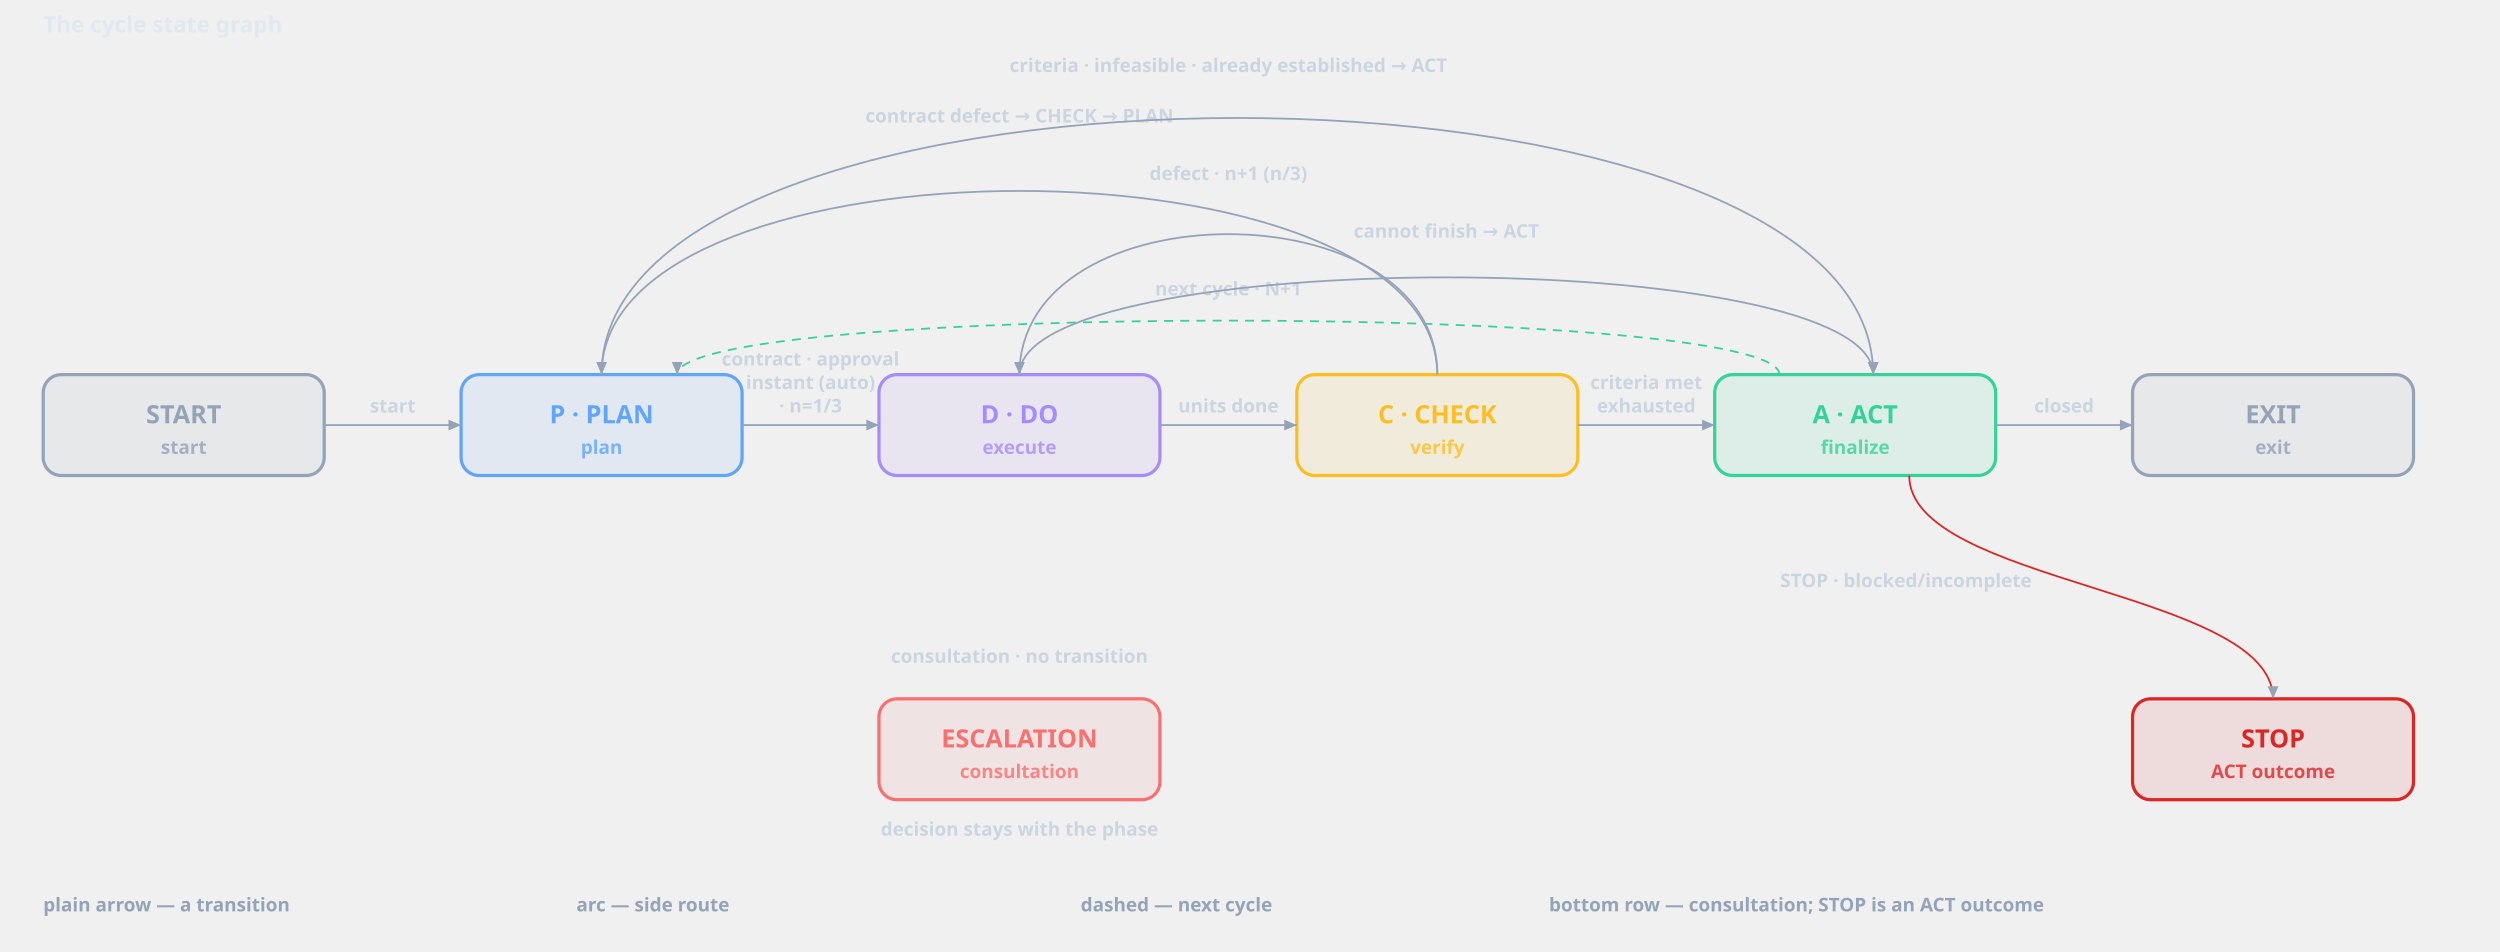
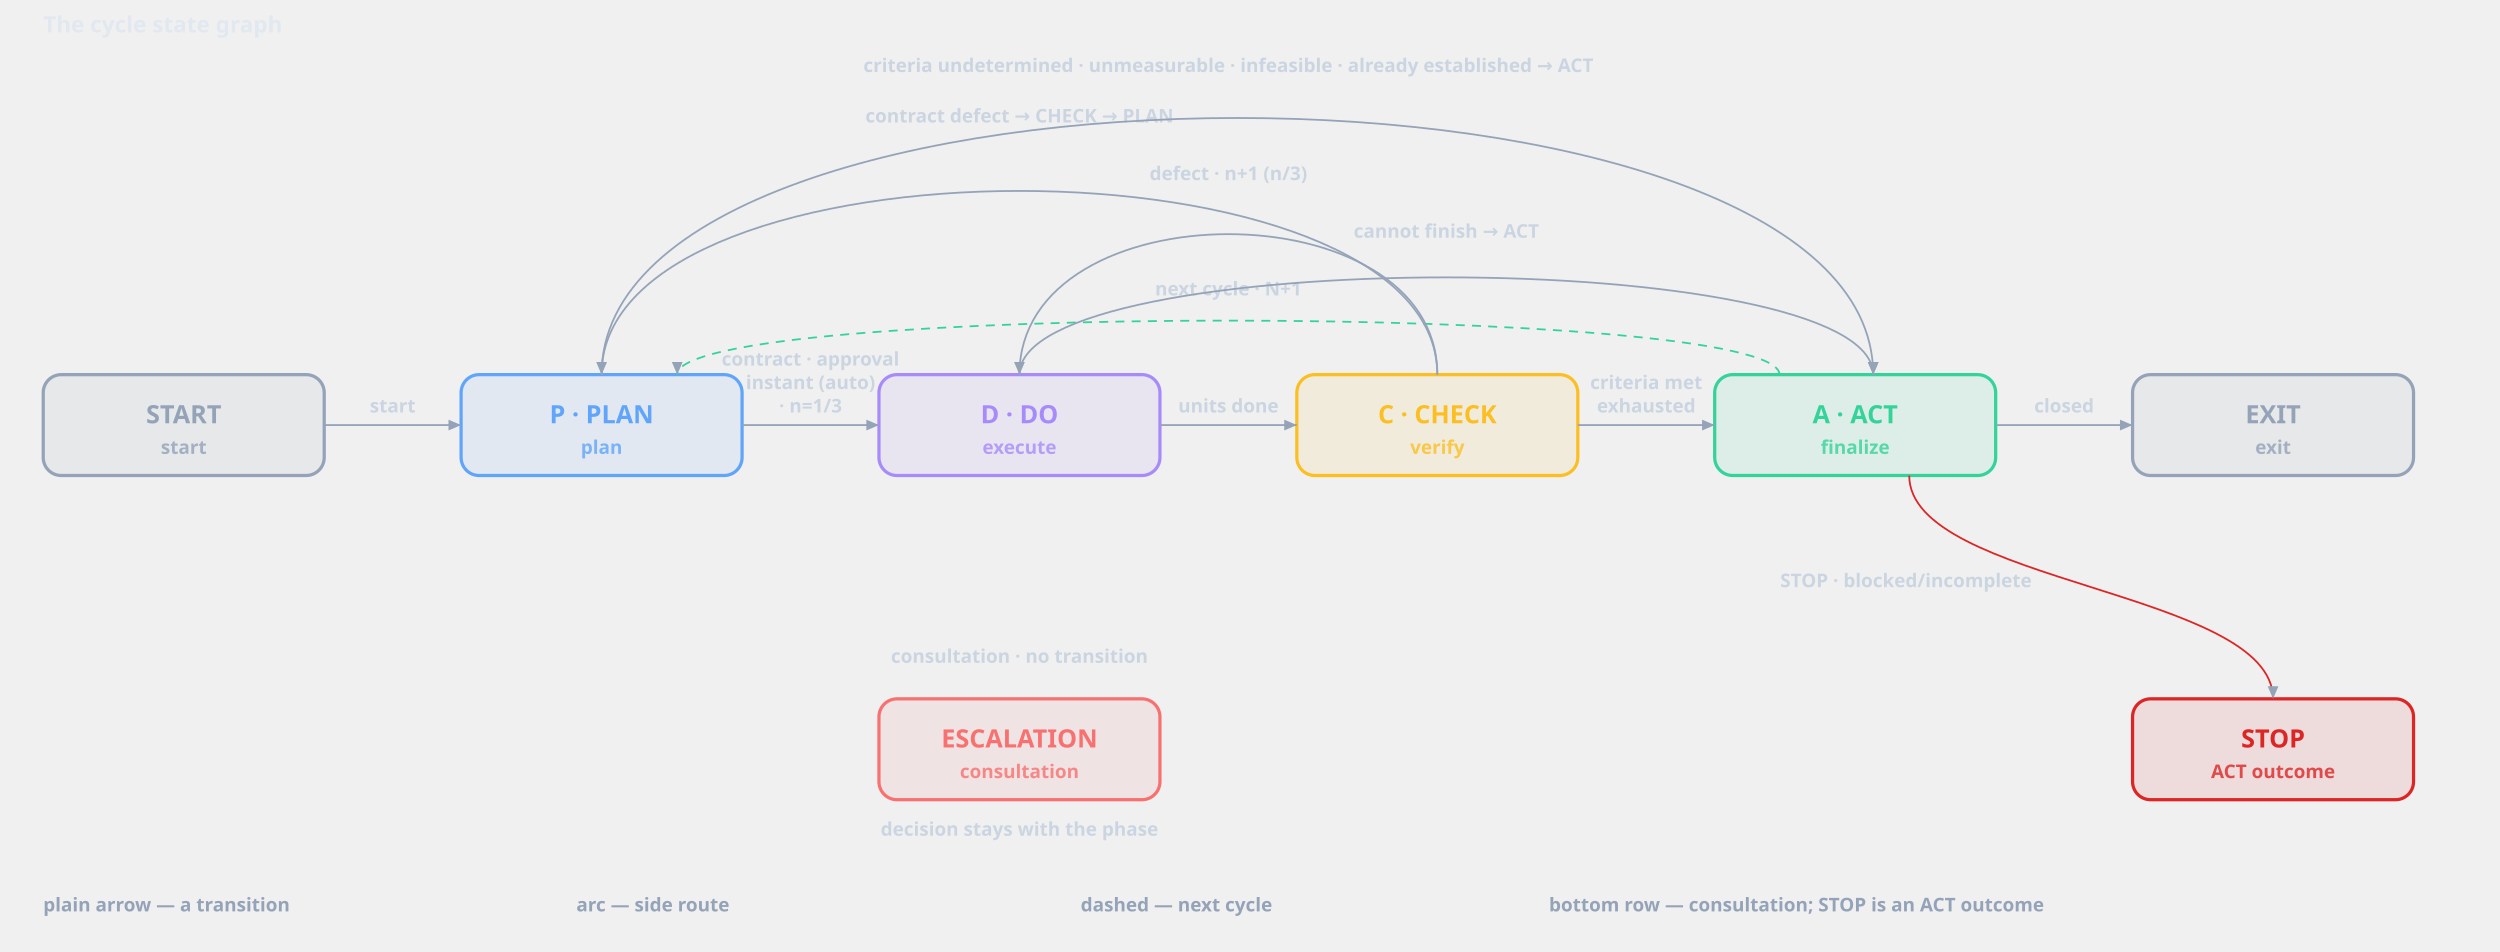
<svg xmlns="http://www.w3.org/2000/svg" viewBox="0 948 1388 528" width="1388" height="528" font-family="Segoe UI, system-ui, sans-serif" role="img">
  <defs>
    <marker id="arrow" markerWidth="9" markerHeight="9" refX="7" refY="3" orient="auto">
      <path d="M0,0 L7,3 L0,6 Z" fill="#94a3b8" />
    </marker>
  </defs>
  <style>
.t{font-size:13px;font-weight:600;fill:#e2e8f0}
.s{font-size:10.5px;fill:#94a3b8}
.h{font-size:12.5px;font-weight:700;fill:#ffffff}
.h2{font-size:12.5px;font-weight:700}
.h3{font-size:9px;font-weight:600}
.g{font-size:10.5px;font-weight:600}
.band{fill:#141d31}
.bt{fill:#ffffff;font-size:15px;font-weight:700}
.ol{fill:#e2e8f0;font-size:11.5px}
.lt{font-size:12.5px;font-weight:700;fill:#e2e8f0}
.ls{font-size:10.5px;fill:#94a3b8}
.lm{font-family:ui-monospace,Consolas,Menlo,monospace;font-size:12px;font-weight:700}
.bm{font-family:ui-monospace,Consolas,Menlo,monospace;font-size:10.5px;font-weight:700}
.st{font-size:14px;font-weight:700}
.ss{font-size:10.5px;font-weight:600}
</style>
  <text x="24" y="34" class="lt">The universal cycle contract</text>
  <rect x="24" y="54" width="1340" height="128" rx="10" class="band" />
  <text x="42" y="80" class="bt">pdca · orchestrator — per-phase inputs · normal: primary · autonomous: pdca-orchestrator (cheap tier only)</text>
  <text x="42" y="106" class="ol">← PLAN ← “start” · “replan from CHECK” · “cycle N+1 from ACT”</text>
  <text x="42" y="124" class="ol">← DO ← “approval from PLAN” · “defect from CHECK”</text>
  <text x="42" y="142" class="ol">← CHECK ← “units done from DO”</text>
  <text x="42" y="160" class="ol">← ESCALATE ← “ambiguity” · “repeat” · “counter exhausted” · “trade-off” · “acceptance risk” · “low PLAN/DO confidence”</text>
  <text x="694.0" y="106" class="ol">← ACT ← “all criteria met from CHECK” · “DO cannot finish” · “PLAN terminal” · “STOP finalization”</text>
  <text x="694.0" y="124" class="ol">← STOP ← “no plan r+1” · “criteria undetermined” · “CHECK exhausted” · “approval refused” — ACT outcome</text>
  <text x="694.0" y="142" class="ol">← EXIT ← “ACT closed”</text>
  <rect x="108.0" y="226" width="212" height="40" rx="8" fill="#2563eb" />
  <text x="214.0" y="251.0" class="h" fill="#ffffff" text-anchor="middle">P · PLAN</text>
  <polyline points="214.0,266 214.0,282" fill="none" stroke="#94a3b8" marker-end="url(#arrow)" />
  <rect x="108.0" y="282" width="212" height="50" rx="8" fill="#223046" stroke="#3b4a63" stroke-width="1" />
  <rect x="109.0" y="289" width="3" height="36" rx="1.5" fill="#0d9488" />
  <rect x="254.0" y="309" width="58" height="17" rx="6" fill="#0d9488" />
  <text x="283.0" y="321.0" class="bm" fill="#cbd5e1" text-anchor="middle">cheap</text>
  <text x="122.0" y="305" class="t">Gather</text>
  <text x="122.0" y="324" class="s">pdca-scout · file:line</text>
  <rect x="108.0" y="344" width="212" height="50" rx="8" fill="#223046" stroke="#3b4a63" stroke-width="1" />
  <rect x="109.0" y="351" width="3" height="36" rx="1.5" fill="#4f46e5" />
  <rect x="254.0" y="371" width="58" height="17" rx="6" fill="#4f46e5" />
  <text x="283.0" y="383.0" class="bm" fill="#cbd5e1" text-anchor="middle">medium</text>
  <text x="122.0" y="367" class="t">Goal · result</text>
  <text x="122.0" y="386" class="s">what and why</text>
  <rect x="108.0" y="406" width="212" height="50" rx="8" fill="#223046" stroke="#3b4a63" stroke-width="1" />
  <rect x="109.0" y="413" width="3" height="36" rx="1.5" fill="#4f46e5" />
  <rect x="254.0" y="433" width="58" height="17" rx="6" fill="#4f46e5" />
  <text x="283.0" y="445.0" class="bm" fill="#cbd5e1" text-anchor="middle">medium</text>
  <text x="122.0" y="429" class="t">Requested = delivered</text>
  <text x="122.0" y="448" class="s">the user's own words</text>
  <rect x="108.0" y="468" width="212" height="50" rx="8" fill="#223046" stroke="#3b4a63" stroke-width="1" />
  <rect x="109.0" y="475" width="3" height="36" rx="1.5" fill="#4f46e5" />
  <rect x="254.0" y="495" width="58" height="17" rx="6" fill="#4f46e5" />
  <text x="283.0" y="507.0" class="bm" fill="#cbd5e1" text-anchor="middle">medium</text>
  <text x="122.0" y="491" class="t">Form · skill</text>
  <text x="122.0" y="510" class="s">rationale for the choice</text>
  <rect x="108.0" y="530" width="212" height="50" rx="8" fill="#223046" stroke="#3b4a63" stroke-width="1" />
  <rect x="109.0" y="537" width="3" height="36" rx="1.5" fill="#4f46e5" />
  <rect x="254.0" y="557" width="58" height="17" rx="6" fill="#4f46e5" />
  <text x="283.0" y="569.0" class="bm" fill="#cbd5e1" text-anchor="middle">medium</text>
  <text x="122.0" y="553" class="t">Bounds · assumptions</text>
  <text x="122.0" y="572" class="s">task constraints</text>
  <rect x="108.0" y="592" width="212" height="50" rx="8" fill="#223046" stroke="#3b4a63" stroke-width="1" />
  <rect x="109.0" y="599" width="3" height="36" rx="1.5" fill="#4f46e5" />
  <rect x="254.0" y="619" width="58" height="17" rx="6" fill="#4f46e5" />
  <text x="283.0" y="631.0" class="bm" fill="#cbd5e1" text-anchor="middle">medium</text>
  <text x="122.0" y="615" class="t">Acceptance criteria</text>
  <text x="122.0" y="634" class="s">ID · observable outcome</text>
  <rect x="108.0" y="654" width="212" height="50" rx="8" fill="#223046" stroke="#3b4a63" stroke-width="1" />
  <rect x="109.0" y="661" width="3" height="36" rx="1.5" fill="#4f46e5" />
  <rect x="254.0" y="681" width="58" height="17" rx="6" fill="#4f46e5" />
  <text x="283.0" y="693.0" class="bm" fill="#cbd5e1" text-anchor="middle">medium</text>
  <text x="122.0" y="677" class="t">Means · access</text>
  <text x="122.0" y="696" class="s">limits, not a choice</text>
  <rect x="108.0" y="716" width="212" height="50" rx="8" fill="#223046" stroke="#3b4a63" stroke-width="1" />
  <rect x="109.0" y="723" width="3" height="36" rx="1.5" fill="#4f46e5" />
  <rect x="254.0" y="743" width="58" height="17" rx="6" fill="#4f46e5" />
  <text x="283.0" y="755.0" class="bm" fill="#cbd5e1" text-anchor="middle">medium</text>
  <text x="122.0" y="739" class="t">Risks · stop rules</text>
  <text x="122.0" y="758" class="s">when to stop</text>
  <rect x="108.0" y="778" width="212" height="50" rx="8" fill="#223046" stroke="#3b4a63" stroke-width="1" />
  <rect x="109.0" y="785" width="3" height="36" rx="1.5" fill="#4f46e5" />
  <rect x="254.0" y="805" width="58" height="17" rx="6" fill="#4f46e5" />
  <text x="283.0" y="817.0" class="bm" fill="#cbd5e1" text-anchor="middle">medium</text>
  <text x="122.0" y="801" class="t">Effort policy</text>
  <text x="122.0" y="820" class="s">estimate, not a cap</text>
  <polyline points="214.0,332 214.0,344" fill="none" stroke="#64748b" marker-end="url(#arrow)" />
  <polyline points="214.0,394 214.0,406" fill="none" stroke="#64748b" marker-end="url(#arrow)" />
  <polyline points="214.0,456 214.0,468" fill="none" stroke="#64748b" marker-end="url(#arrow)" />
  <polyline points="214.0,518 214.0,530" fill="none" stroke="#64748b" marker-end="url(#arrow)" />
  <polyline points="214.0,580 214.0,592" fill="none" stroke="#64748b" marker-end="url(#arrow)" />
  <polyline points="214.0,642 214.0,654" fill="none" stroke="#64748b" marker-end="url(#arrow)" />
  <polyline points="214.0,704 214.0,716" fill="none" stroke="#64748b" marker-end="url(#arrow)" />
  <polyline points="214.0,766 214.0,778" fill="none" stroke="#64748b" marker-end="url(#arrow)" />
  <rect x="102.0" y="274" width="224" height="562" rx="12" fill="none" stroke="#2563eb" stroke-opacity="0.6" stroke-width="1.6" />
  <rect x="348.0" y="226" width="212" height="40" rx="8" fill="#7c3aed" />
  <text x="454.0" y="251.0" class="h" fill="#ffffff" text-anchor="middle">D · DO</text>
  <polyline points="454.0,266 454.0,282" fill="none" stroke="#94a3b8" marker-end="url(#arrow)" />
  <rect x="348.0" y="282" width="212" height="50" rx="8" fill="#223046" stroke="#3b4a63" stroke-width="1" />
  <rect x="349.0" y="289" width="3" height="36" rx="1.5" fill="#0d9488" />
  <rect x="494.0" y="309" width="58" height="17" rx="6" fill="#0d9488" />
  <text x="523.0" y="321.0" class="bm" fill="#cbd5e1" text-anchor="middle">cheap</text>
  <text x="362.0" y="305" class="t">Execute the contract</text>
  <text x="362.0" y="324" class="s">method chosen by DO</text>
  <rect x="348.0" y="344" width="212" height="50" rx="8" fill="#223046" stroke="#3b4a63" stroke-width="1" />
  <rect x="349.0" y="351" width="3" height="36" rx="1.5" fill="#0d9488" />
  <rect x="494.0" y="371" width="58" height="17" rx="6" fill="#0d9488" />
  <text x="523.0" y="383.0" class="bm" fill="#cbd5e1" text-anchor="middle">cheap</text>
  <text x="362.0" y="367" class="t">Units</text>
  <text x="362.0" y="386" class="s">ID · links · owner</text>
  <rect x="348.0" y="406" width="212" height="50" rx="8" fill="#223046" stroke="#3b4a63" stroke-width="1" />
  <rect x="349.0" y="413" width="3" height="36" rx="1.5" fill="#0d9488" />
  <rect x="494.0" y="433" width="58" height="17" rx="6" fill="#0d9488" />
  <text x="523.0" y="445.0" class="bm" fill="#cbd5e1" text-anchor="middle">cheap</text>
  <text x="362.0" y="429" class="t">Parallelism</text>
  <text x="362.0" y="448" class="s">stay disjoint</text>
  <rect x="348.0" y="468" width="212" height="50" rx="8" fill="#223046" stroke="#3b4a63" stroke-width="1" />
  <rect x="349.0" y="475" width="3" height="36" rx="1.5" fill="#0d9488" />
  <rect x="494.0" y="495" width="58" height="17" rx="6" fill="#0d9488" />
  <text x="523.0" y="507.0" class="bm" fill="#cbd5e1" text-anchor="middle">cheap</text>
  <text x="362.0" y="491" class="t">Evidence</text>
  <text x="362.0" y="510" class="s">log under evidence_root</text>
  <rect x="348.0" y="530" width="212" height="50" rx="8" fill="#223046" stroke="#3b4a63" stroke-width="1" />
  <rect x="349.0" y="537" width="3" height="36" rx="1.5" fill="#0d9488" />
  <rect x="494.0" y="557" width="58" height="17" rx="6" fill="#0d9488" />
  <text x="523.0" y="569.0" class="bm" fill="#cbd5e1" text-anchor="middle">cheap</text>
  <text x="362.0" y="553" class="t">Blockers</text>
  <text x="362.0" y="572" class="s">recorded explicitly</text>
  <rect x="348.0" y="592" width="212" height="50" rx="8" fill="#223046" stroke="#3b4a63" stroke-width="1" />
  <rect x="349.0" y="599" width="3" height="36" rx="1.5" fill="#0d9488" />
  <rect x="494.0" y="619" width="58" height="17" rx="6" fill="#0d9488" />
  <text x="523.0" y="631.0" class="bm" fill="#cbd5e1" text-anchor="middle">cheap</text>
  <text x="362.0" y="615" class="t">Unfinished</text>
  <text x="362.0" y="634" class="s">stays open</text>
  <rect x="348.0" y="654" width="212" height="50" rx="8" fill="#223046" stroke="#3b4a63" stroke-width="1" />
  <rect x="349.0" y="661" width="3" height="36" rx="1.5" fill="#0d9488" />
  <rect x="494.0" y="681" width="58" height="17" rx="6" fill="#0d9488" />
  <text x="523.0" y="693.0" class="bm" fill="#cbd5e1" text-anchor="middle">cheap</text>
-   <text x="362.0" y="677" class="t">Anchor re-check</text>
-   <text x="362.0" y="696" class="s">drift → incomplete</text>
+   <text x="362.0" y="677" class="t">Candidate in checkout</text>
+   <text x="362.0" y="696" class="s">logs, not product copies</text>
  <rect x="348.0" y="716" width="212" height="50" rx="8" fill="#223046" stroke="#3b4a63" stroke-width="1" />
  <rect x="349.0" y="723" width="3" height="36" rx="1.5" fill="#0d9488" />
  <rect x="494.0" y="743" width="58" height="17" rx="6" fill="#0d9488" />
  <text x="523.0" y="755.0" class="bm" fill="#cbd5e1" text-anchor="middle">cheap</text>
-   <text x="362.0" y="739" class="t">Candidate report</text>
-   <text x="362.0" y="758" class="s">no verdict · no PASS</text>
+   <text x="362.0" y="739" class="t">DO report</text>
+   <text x="362.0" y="758" class="s">path + SHA-256</text>
  <polyline points="454.0,332 454.0,344" fill="none" stroke="#64748b" marker-end="url(#arrow)" />
  <polyline points="454.0,394 454.0,406" fill="none" stroke="#64748b" marker-end="url(#arrow)" />
  <polyline points="454.0,456 454.0,468" fill="none" stroke="#64748b" marker-end="url(#arrow)" />
  <polyline points="454.0,518 454.0,530" fill="none" stroke="#64748b" marker-end="url(#arrow)" />
  <polyline points="454.0,580 454.0,592" fill="none" stroke="#64748b" marker-end="url(#arrow)" />
  <polyline points="454.0,642 454.0,654" fill="none" stroke="#64748b" marker-end="url(#arrow)" />
  <polyline points="454.0,704 454.0,716" fill="none" stroke="#64748b" marker-end="url(#arrow)" />
  <rect x="342.0" y="274" width="224" height="500" rx="12" fill="none" stroke="#7c3aed" stroke-opacity="0.6" stroke-width="1.6" />
  <rect x="588.0" y="226" width="212" height="40" rx="8" fill="#d97706" />
  <text x="694.0" y="251.0" class="h" fill="#ffffff" text-anchor="middle">C · CHECK</text>
  <polyline points="694.0,266 694.0,282" fill="none" stroke="#94a3b8" marker-end="url(#arrow)" />
  <rect x="588.0" y="282" width="212" height="50" rx="8" fill="#223046" stroke="#3b4a63" stroke-width="1" />
  <rect x="589.0" y="289" width="3" height="36" rx="1.5" fill="#4f46e5" />
  <rect x="734.0" y="309" width="58" height="17" rx="6" fill="#4f46e5" />
  <text x="763.0" y="321.0" class="bm" fill="#cbd5e1" text-anchor="middle">medium</text>
  <text x="602.0" y="305" class="t">Criteria</text>
  <text x="602.0" y="324" class="s">met | unmet | unverified</text>
  <rect x="588.0" y="344" width="212" height="50" rx="8" fill="#223046" stroke="#3b4a63" stroke-width="1" />
  <rect x="589.0" y="351" width="3" height="36" rx="1.5" fill="#4f46e5" />
  <rect x="734.0" y="371" width="58" height="17" rx="6" fill="#4f46e5" />
  <text x="763.0" y="383.0" class="bm" fill="#cbd5e1" text-anchor="middle">medium</text>
  <text x="602.0" y="367" class="t">Criteria assessment</text>
  <text x="602.0" y="386" class="s">requirements · logic</text>
  <rect x="588.0" y="406" width="212" height="50" rx="8" fill="#223046" stroke="#3b4a63" stroke-width="1" />
  <rect x="589.0" y="413" width="3" height="36" rx="1.5" fill="#4f46e5" />
  <rect x="734.0" y="433" width="58" height="17" rx="6" fill="#4f46e5" />
  <text x="763.0" y="445.0" class="bm" fill="#cbd5e1" text-anchor="middle">medium</text>
  <text x="602.0" y="429" class="t">Consistency</text>
  <text x="602.0" y="448" class="s">of the parts</text>
  <rect x="588.0" y="468" width="212" height="50" rx="8" fill="#223046" stroke="#3b4a63" stroke-width="1" />
  <rect x="589.0" y="475" width="3" height="36" rx="1.5" fill="#4f46e5" />
  <rect x="734.0" y="495" width="58" height="17" rx="6" fill="#4f46e5" />
  <text x="763.0" y="507.0" class="bm" fill="#cbd5e1" text-anchor="middle">medium</text>
  <text x="602.0" y="491" class="t">Findings</text>
  <text x="602.0" y="510" class="s">+ severity · own status</text>
  <rect x="588.0" y="530" width="212" height="50" rx="8" fill="#223046" stroke="#3b4a63" stroke-width="1" />
  <rect x="589.0" y="537" width="3" height="36" rx="1.5" fill="#4f46e5" />
  <rect x="734.0" y="557" width="58" height="17" rx="6" fill="#4f46e5" />
  <text x="763.0" y="569.0" class="bm" fill="#cbd5e1" text-anchor="middle">medium</text>
  <text x="602.0" y="553" class="t">Zero-selection run</text>
  <text x="602.0" y="572" class="s">not success</text>
  <rect x="588.0" y="592" width="212" height="50" rx="8" fill="#223046" stroke="#3b4a63" stroke-width="1" />
  <rect x="589.0" y="599" width="3" height="36" rx="1.5" fill="#4f46e5" />
  <rect x="734.0" y="619" width="58" height="17" rx="6" fill="#4f46e5" />
  <text x="763.0" y="631.0" class="bm" fill="#cbd5e1" text-anchor="middle">medium</text>
  <text x="602.0" y="615" class="t">Exceptions</text>
  <text x="602.0" y="634" class="s">catalog · threshold</text>
  <rect x="588.0" y="654" width="212" height="50" rx="8" fill="#223046" stroke="#3b4a63" stroke-width="1" />
  <rect x="589.0" y="661" width="3" height="36" rx="1.5" fill="#4f46e5" />
  <rect x="734.0" y="681" width="58" height="17" rx="6" fill="#4f46e5" />
  <text x="763.0" y="693.0" class="bm" fill="#cbd5e1" text-anchor="middle">medium</text>
  <text x="602.0" y="677" class="t">Routing</text>
  <text x="602.0" y="696" class="s">DO · PLAN · ACT</text>
  <polyline points="694.0,332 694.0,344" fill="none" stroke="#64748b" marker-end="url(#arrow)" />
  <polyline points="694.0,394 694.0,406" fill="none" stroke="#64748b" marker-end="url(#arrow)" />
  <polyline points="694.0,456 694.0,468" fill="none" stroke="#64748b" marker-end="url(#arrow)" />
  <polyline points="694.0,518 694.0,530" fill="none" stroke="#64748b" marker-end="url(#arrow)" />
  <polyline points="694.0,580 694.0,592" fill="none" stroke="#64748b" marker-end="url(#arrow)" />
  <polyline points="694.0,642 694.0,654" fill="none" stroke="#64748b" marker-end="url(#arrow)" />
  <rect x="582.0" y="274" width="224" height="438" rx="12" fill="none" stroke="#d97706" stroke-opacity="0.6" stroke-width="1.6" />
  <rect x="828.0" y="226" width="212" height="40" rx="8" fill="#b91c1c" fill-opacity="0.10" stroke="#b91c1c" stroke-width="1.5" stroke-dasharray="5,4" />
  <text x="934.0" y="244.0" class="h2" fill="#b91c1c" text-anchor="middle">E · ESCALATE</text>
  <text x="934.0" y="259.0" class="h3" fill="#b91c1c" opacity="0.85" text-anchor="middle">consultation, not a phase</text>
  <polyline points="934.0,266 934.0,282" fill="none" stroke="#94a3b8" marker-end="url(#arrow)" />
  <rect x="828.0" y="282" width="212" height="50" rx="8" fill="#223046" stroke="#3b4a63" stroke-width="1" />
  <rect x="829.0" y="289" width="3" height="36" rx="1.5" fill="#0d9488" />
  <rect x="974.0" y="309" width="58" height="17" rx="6" fill="#0d9488" />
  <text x="1003.0" y="321.0" class="bm" fill="#cbd5e1" text-anchor="middle">cheap</text>
  <text x="842.0" y="305" class="t">Scout</text>
  <text x="842.0" y="324" class="s">pdca-scout · file:line</text>
  <rect x="828.0" y="344" width="212" height="50" rx="8" fill="#223046" stroke="#3b4a63" stroke-width="1" />
  <rect x="829.0" y="351" width="3" height="36" rx="1.5" fill="#ea580c" />
  <rect x="974.0" y="371" width="58" height="17" rx="6" fill="#ea580c" />
  <text x="1003.0" y="383.0" class="bm" fill="#cbd5e1" text-anchor="middle">strong</text>
  <text x="842.0" y="367" class="t">Triggers</text>
  <text x="842.0" y="386" class="s">ambiguity</text>
  <rect x="828.0" y="406" width="212" height="50" rx="8" fill="#223046" stroke="#3b4a63" stroke-width="1" />
  <rect x="829.0" y="413" width="3" height="36" rx="1.5" fill="#ea580c" />
  <rect x="974.0" y="433" width="58" height="17" rx="6" fill="#ea580c" />
  <text x="1003.0" y="445.0" class="bm" fill="#cbd5e1" text-anchor="middle">strong</text>
  <text x="842.0" y="429" class="t">3rd failure</text>
  <text x="842.0" y="448" class="s">CHECK(r) exhausted</text>
  <rect x="828.0" y="468" width="212" height="50" rx="8" fill="#223046" stroke="#3b4a63" stroke-width="1" />
  <rect x="829.0" y="475" width="3" height="36" rx="1.5" fill="#ea580c" />
  <rect x="974.0" y="495" width="58" height="17" rx="6" fill="#ea580c" />
  <text x="1003.0" y="507.0" class="bm" fill="#cbd5e1" text-anchor="middle">strong</text>
  <text x="842.0" y="491" class="t">Irreversible trade-off</text>
  <text x="842.0" y="510" class="s">cost of the call</text>
  <rect x="828.0" y="530" width="212" height="50" rx="8" fill="#223046" stroke="#3b4a63" stroke-width="1" />
  <rect x="829.0" y="537" width="3" height="36" rx="1.5" fill="#ea580c" />
  <rect x="974.0" y="557" width="58" height="17" rx="6" fill="#ea580c" />
  <text x="1003.0" y="569.0" class="bm" fill="#cbd5e1" text-anchor="middle">strong</text>
  <text x="842.0" y="553" class="t">Recommendation</text>
  <text x="842.0" y="572" class="s">each keeps its own</text>
  <polyline points="934.0,332 934.0,344" fill="none" stroke="#64748b" marker-end="url(#arrow)" />
  <polyline points="934.0,394 934.0,406" fill="none" stroke="#64748b" marker-end="url(#arrow)" />
  <polyline points="934.0,456 934.0,468" fill="none" stroke="#64748b" marker-end="url(#arrow)" />
  <polyline points="934.0,518 934.0,530" fill="none" stroke="#64748b" marker-end="url(#arrow)" />
  <rect x="822.0" y="274" width="224" height="314" rx="12" fill="none" stroke="#b91c1c" stroke-opacity="0.6" stroke-width="1.6" stroke-dasharray="5,4" />
  <rect x="1068.0" y="226" width="212" height="40" rx="8" fill="#059669" />
  <text x="1174.0" y="251.0" class="h" fill="#ffffff" text-anchor="middle">A · ACT</text>
  <polyline points="1174.0,266 1174.0,282" fill="none" stroke="#94a3b8" marker-end="url(#arrow)" />
  <rect x="1068.0" y="282" width="212" height="50" rx="8" fill="#223046" stroke="#3b4a63" stroke-width="1" />
  <rect x="1069.0" y="289" width="3" height="36" rx="1.5" fill="#0d9488" />
  <rect x="1214.0" y="309" width="58" height="17" rx="6" fill="#0d9488" />
  <text x="1243.0" y="321.0" class="bm" fill="#cbd5e1" text-anchor="middle">cheap</text>
  <text x="1082.0" y="305" class="t">Finalization</text>
  <text x="1082.0" y="324" class="s">PASS · incomplete</text>
  <rect x="1068.0" y="344" width="212" height="50" rx="8" fill="#223046" stroke="#3b4a63" stroke-width="1" />
  <rect x="1069.0" y="351" width="3" height="36" rx="1.5" fill="#0d9488" />
  <rect x="1214.0" y="371" width="58" height="17" rx="6" fill="#0d9488" />
  <text x="1243.0" y="383.0" class="bm" fill="#cbd5e1" text-anchor="middle">cheap</text>
  <text x="1082.0" y="367" class="t">Limitations</text>
  <text x="1082.0" y="386" class="s">finalization bounds</text>
  <rect x="1068.0" y="406" width="212" height="50" rx="8" fill="#223046" stroke="#3b4a63" stroke-width="1" />
  <rect x="1069.0" y="413" width="3" height="36" rx="1.5" fill="#0d9488" />
  <rect x="1214.0" y="433" width="58" height="17" rx="6" fill="#0d9488" />
  <text x="1243.0" y="445.0" class="bm" fill="#cbd5e1" text-anchor="middle">cheap</text>
  <text x="1082.0" y="429" class="t">Status file</text>
  <text x="1082.0" y="448" class="s">source of truth</text>
  <rect x="1068.0" y="468" width="212" height="50" rx="8" fill="#223046" stroke="#3b4a63" stroke-width="1" />
  <rect x="1069.0" y="475" width="3" height="36" rx="1.5" fill="#0d9488" />
  <rect x="1214.0" y="495" width="58" height="17" rx="6" fill="#0d9488" />
  <text x="1243.0" y="507.0" class="bm" fill="#cbd5e1" text-anchor="middle">cheap</text>
  <text x="1082.0" y="491" class="t">Handoff</text>
  <text x="1082.0" y="510" class="s">EXIT · PLAN N+1 · STOP</text>
  <polyline points="1174.0,332 1174.0,344" fill="none" stroke="#64748b" marker-end="url(#arrow)" />
  <polyline points="1174.0,394 1174.0,406" fill="none" stroke="#64748b" marker-end="url(#arrow)" />
  <polyline points="1174.0,456 1174.0,468" fill="none" stroke="#64748b" marker-end="url(#arrow)" />
  <rect x="1062.0" y="274" width="224" height="252" rx="12" fill="none" stroke="#059669" stroke-opacity="0.6" stroke-width="1.6" />
  <polyline points="198.0,182 198.0,226" fill="none" stroke="#94a3b8" data-edge-id="dispatch_p" marker-end="url(#arrow)" />
  <text x="190.0" y="200.5" class="g" fill="#94a3b8" text-anchor="end">facts gathered</text>
  <text x="190.0" y="213.5" class="g" fill="#94a3b8" text-anchor="end">replan from CHECK</text>
  <polyline points="230.0,226 230.0,182" fill="none" stroke="#94a3b8" data-edge-id="return_p" marker-end="url(#arrow)" />
  <polyline points="438.0,182 438.0,226" fill="none" stroke="#94a3b8" data-edge-id="dispatch_d" marker-end="url(#arrow)" />
  <text x="430.0" y="200.5" class="g" fill="#94a3b8" text-anchor="end">plan accepted · approval</text>
  <text x="430.0" y="213.5" class="g" fill="#94a3b8" text-anchor="end">anchors re-checked</text>
  <polyline points="470.0,226 470.0,182" fill="none" stroke="#94a3b8" data-edge-id="return_d" marker-end="url(#arrow)" />
  <polyline points="678.0,182 678.0,226" fill="none" stroke="#94a3b8" data-edge-id="dispatch_c" marker-end="url(#arrow)" />
  <text x="670.0" y="200.5" class="g" fill="#94a3b8" text-anchor="end">all active units done</text>
  <text x="670.0" y="213.5" class="g" fill="#94a3b8" text-anchor="end">zero selection ≠ success</text>
  <polyline points="710.0,226 710.0,182" fill="none" stroke="#94a3b8" data-edge-id="return_c" marker-end="url(#arrow)" />
  <polyline points="918.0,182 918.0,226" fill="none" stroke="#94a3b8" data-edge-id="dispatch_e" marker-end="url(#arrow)" />
  <text x="910.0" y="200.5" class="g" fill="#94a3b8" text-anchor="end">ambiguity</text>
  <text x="910.0" y="213.5" class="g" fill="#94a3b8" text-anchor="end">repeat · 3rd failure</text>
  <polyline points="950.0,226 950.0,182" fill="none" stroke="#94a3b8" data-edge-id="return_e" marker-end="url(#arrow)" />
  <polyline points="1158.0,182 1158.0,226" fill="none" stroke="#94a3b8" data-edge-id="dispatch_a" marker-end="url(#arrow)" />
  <text x="1150.0" y="200.5" class="g" fill="#94a3b8" text-anchor="end">criteria met</text>
  <text x="1150.0" y="213.5" class="g" fill="#94a3b8" text-anchor="end">or STOP → ACT</text>
  <polyline points="1190.0,226 1190.0,182" fill="none" stroke="#94a3b8" data-edge-id="return_a" marker-end="url(#arrow)" />
  <rect x="24.0" y="898" width="15" height="15" rx="4" fill="#0d9488" />
  <text x="46.0" y="910" class="lt">cheap tier</text>
  <rect x="46.0" y="918" width="53.0" height="21" rx="7" fill="#0d9488" />
  <text x="72.5" y="933" class="lm" fill="#ffffff" text-anchor="middle">cheap</text>
  <text x="109.0" y="933" class="ls">pdca-executor · pdca-orchestrator · pdca-scout</text>
  <rect x="470.667" y="898" width="15" height="15" rx="4" fill="#4f46e5" />
  <text x="492.667" y="910" class="lt">medium tier</text>
  <rect x="492.667" y="918" width="60.4" height="21" rx="7" fill="#4f46e5" />
  <text x="522.867" y="933" class="lm" fill="#ffffff" text-anchor="middle">medium</text>
  <text x="563.067" y="933" class="ls">pdca-planner · pdca-check</text>
  <rect x="917.333" y="898" width="15" height="15" rx="4" fill="#ea580c" />
  <text x="939.333" y="910" class="lt">strong tier</text>
  <rect x="939.333" y="918" width="60.4" height="21" rx="7" fill="#ea580c" />
  <text x="969.533" y="933" class="lm" fill="#ffffff" text-anchor="middle">strong</text>
  <text x="1009.733" y="933" class="ls">pdca-escalate</text>
  <text x="24" y="966" class="lt">The cycle state graph</text>
  <rect x="24" y="1156" width="156" height="56" rx="10" fill="#94a3b8" fill-opacity="0.10" stroke="#94a3b8" stroke-width="1.8" data-node-id="START" />
  <text x="102.0" y="1183.0" class="st" fill="#94a3b8" text-anchor="middle">START</text>
  <text x="102.0" y="1200.0" class="ss" fill="#94a3b8" text-anchor="middle" opacity="0.8">start</text>
  <rect x="256" y="1156" width="156" height="56" rx="10" fill="#60a5fa" fill-opacity="0.10" stroke="#60a5fa" stroke-width="1.8" data-node-id="PLAN" />
  <text x="334.0" y="1183.0" class="st" fill="#60a5fa" text-anchor="middle">P · PLAN</text>
  <text x="334.0" y="1200.0" class="ss" fill="#60a5fa" text-anchor="middle" opacity="0.8">plan</text>
  <rect x="488" y="1156" width="156" height="56" rx="10" fill="#a78bfa" fill-opacity="0.10" stroke="#a78bfa" stroke-width="1.8" data-node-id="DO" />
  <text x="566.0" y="1183.0" class="st" fill="#a78bfa" text-anchor="middle">D · DO</text>
  <text x="566.0" y="1200.0" class="ss" fill="#a78bfa" text-anchor="middle" opacity="0.8">execute</text>
  <rect x="720" y="1156" width="156" height="56" rx="10" fill="#fbbf24" fill-opacity="0.10" stroke="#fbbf24" stroke-width="1.8" data-node-id="CHECK" />
  <text x="798.0" y="1183.0" class="st" fill="#fbbf24" text-anchor="middle">C · CHECK</text>
  <text x="798.0" y="1200.0" class="ss" fill="#fbbf24" text-anchor="middle" opacity="0.8">verify</text>
  <rect x="952" y="1156" width="156" height="56" rx="10" fill="#34d399" fill-opacity="0.10" stroke="#34d399" stroke-width="1.8" data-node-id="ACT" />
  <text x="1030.0" y="1183.0" class="st" fill="#34d399" text-anchor="middle">A · ACT</text>
  <text x="1030.0" y="1200.0" class="ss" fill="#34d399" text-anchor="middle" opacity="0.8">finalize</text>
  <rect x="1184" y="1156" width="156" height="56" rx="10" fill="#94a3b8" fill-opacity="0.10" stroke="#94a3b8" stroke-width="1.8" data-node-id="EXIT" />
  <text x="1262.0" y="1183.0" class="st" fill="#94a3b8" text-anchor="middle">EXIT</text>
  <text x="1262.0" y="1200.0" class="ss" fill="#94a3b8" text-anchor="middle" opacity="0.8">exit</text>
  <polyline points="180,1184.0 256,1184.0" fill="none" stroke="#94a3b8" data-edge-id="start_plan" marker-end="url(#arrow)" />
  <text x="218.0" y="1177.0" class="g" fill="#cbd5e1" text-anchor="middle">start</text>
  <polyline points="412,1184.0 488,1184.0" fill="none" stroke="#94a3b8" data-edge-id="plan_do" marker-end="url(#arrow)" />
  <text x="450.0" y="1151.0" class="g" fill="#cbd5e1" text-anchor="middle">contract · approval</text>
  <text x="450.0" y="1164.0" class="g" fill="#cbd5e1" text-anchor="middle">instant (auto)</text>
  <text x="450.0" y="1177.0" class="g" fill="#cbd5e1" text-anchor="middle">· n=1/3</text>
  <polyline points="644,1184.0 720,1184.0" fill="none" stroke="#94a3b8" data-edge-id="do_check" marker-end="url(#arrow)" />
  <text x="682.0" y="1177.0" class="g" fill="#cbd5e1" text-anchor="middle">units done</text>
  <polyline points="876,1184.0 952,1184.0" fill="none" stroke="#94a3b8" data-edge-id="check_act" marker-end="url(#arrow)" />
  <text x="914.0" y="1164.0" class="g" fill="#cbd5e1" text-anchor="middle">criteria met</text>
  <text x="914.0" y="1177.0" class="g" fill="#cbd5e1" text-anchor="middle">exhausted</text>
  <polyline points="1108,1184.0 1184,1184.0" fill="none" stroke="#94a3b8" data-edge-id="act_exit" marker-end="url(#arrow)" />
  <text x="1146.0" y="1177.0" class="g" fill="#cbd5e1" text-anchor="middle">closed</text>
  <path d="M988,1156 C988,1116 376,1116 376,1156" fill="none" stroke="#34d399" stroke-dasharray="5,4" data-edge-id="act_plan" marker-end="url(#arrow)" />
  <text x="682" y="1112" class="g" fill="#cbd5e1" text-anchor="middle">next cycle · N+1</text>
  <path d="M566,1156 C566,1084 1040,1084 1040,1156" fill="none" stroke="#94a3b8" data-edge-id="do_act_incomplete" marker-end="url(#arrow)" />
  <text x="803" y="1080" class="g" fill="#cbd5e1" text-anchor="middle">cannot finish → ACT</text>
  <path d="M798,1156 C798,1052 566,1052 566,1156" fill="none" stroke="#94a3b8" data-edge-id="check_do_defect" marker-end="url(#arrow)" />
  <text x="682" y="1048" class="g" fill="#cbd5e1" text-anchor="middle">defect · n+1 (n/3)</text>
  <path d="M798,1156 C798,1020 334,1020 334,1156" fill="none" stroke="#94a3b8" data-edge-id="check_plan_replan" marker-end="url(#arrow)" />
  <text x="566" y="1016" class="g" fill="#cbd5e1" text-anchor="middle">contract defect → CHECK → PLAN</text>
  <path d="M334,1156 C334,966 1040,966 1040,1156" fill="none" stroke="#94a3b8" data-edge-id="plan_act_terminal" marker-end="url(#arrow)" />
-   <text x="682" y="988" class="g" fill="#cbd5e1" text-anchor="middle">criteria · infeasible · already established → ACT</text>
+   <text x="682" y="988" class="g" fill="#cbd5e1" text-anchor="middle">criteria undetermined · unmeasurable · infeasible · already established → ACT</text>
  <rect x="488" y="1336" width="156" height="56" rx="10" fill="#f87171" fill-opacity="0.10" stroke="#f87171" stroke-width="1.8" data-node-id="CONSULTATION" />
  <text x="566.0" y="1363.0" class="st" fill="#f87171" text-anchor="middle">ESCALATION</text>
  <text x="566.0" y="1380.0" class="ss" fill="#f87171" text-anchor="middle" opacity="0.8">consultation</text>
  <rect x="1184" y="1336" width="156" height="56" rx="10" fill="#dc2626" fill-opacity="0.10" stroke="#dc2626" stroke-width="1.8" data-node-id="STOP" />
  <text x="1262.0" y="1363.0" class="st" fill="#dc2626" text-anchor="middle">STOP</text>
  <text x="1262.0" y="1380.0" class="ss" fill="#dc2626" text-anchor="middle" opacity="0.8">ACT outcome</text>
  <text x="566" y="1316" class="g" fill="#cbd5e1" text-anchor="middle">consultation · no transition</text>
  <text x="566" y="1412" class="g" fill="#cbd5e1" text-anchor="middle">decision stays with the phase</text>
  <path d="M1060,1212 C1060,1272 1262,1276 1262,1336" fill="none" stroke="#dc2626" data-edge-id="act_stop" marker-end="url(#arrow)" />
  <text x="1128" y="1274.0" class="g" fill="#cbd5e1" text-anchor="end">STOP · blocked/incomplete</text>
  <text x="24" y="1454" class="g" fill="#94a3b8" text-anchor="start">plain arrow — a transition</text>
  <text x="320" y="1454" class="g" fill="#94a3b8" text-anchor="start">arc — side route</text>
  <text x="600" y="1454" class="g" fill="#94a3b8" text-anchor="start">dashed — next cycle</text>
  <text x="860" y="1454" class="g" fill="#94a3b8" text-anchor="start">bottom row — consultation; STOP is an ACT outcome</text>
</svg>
